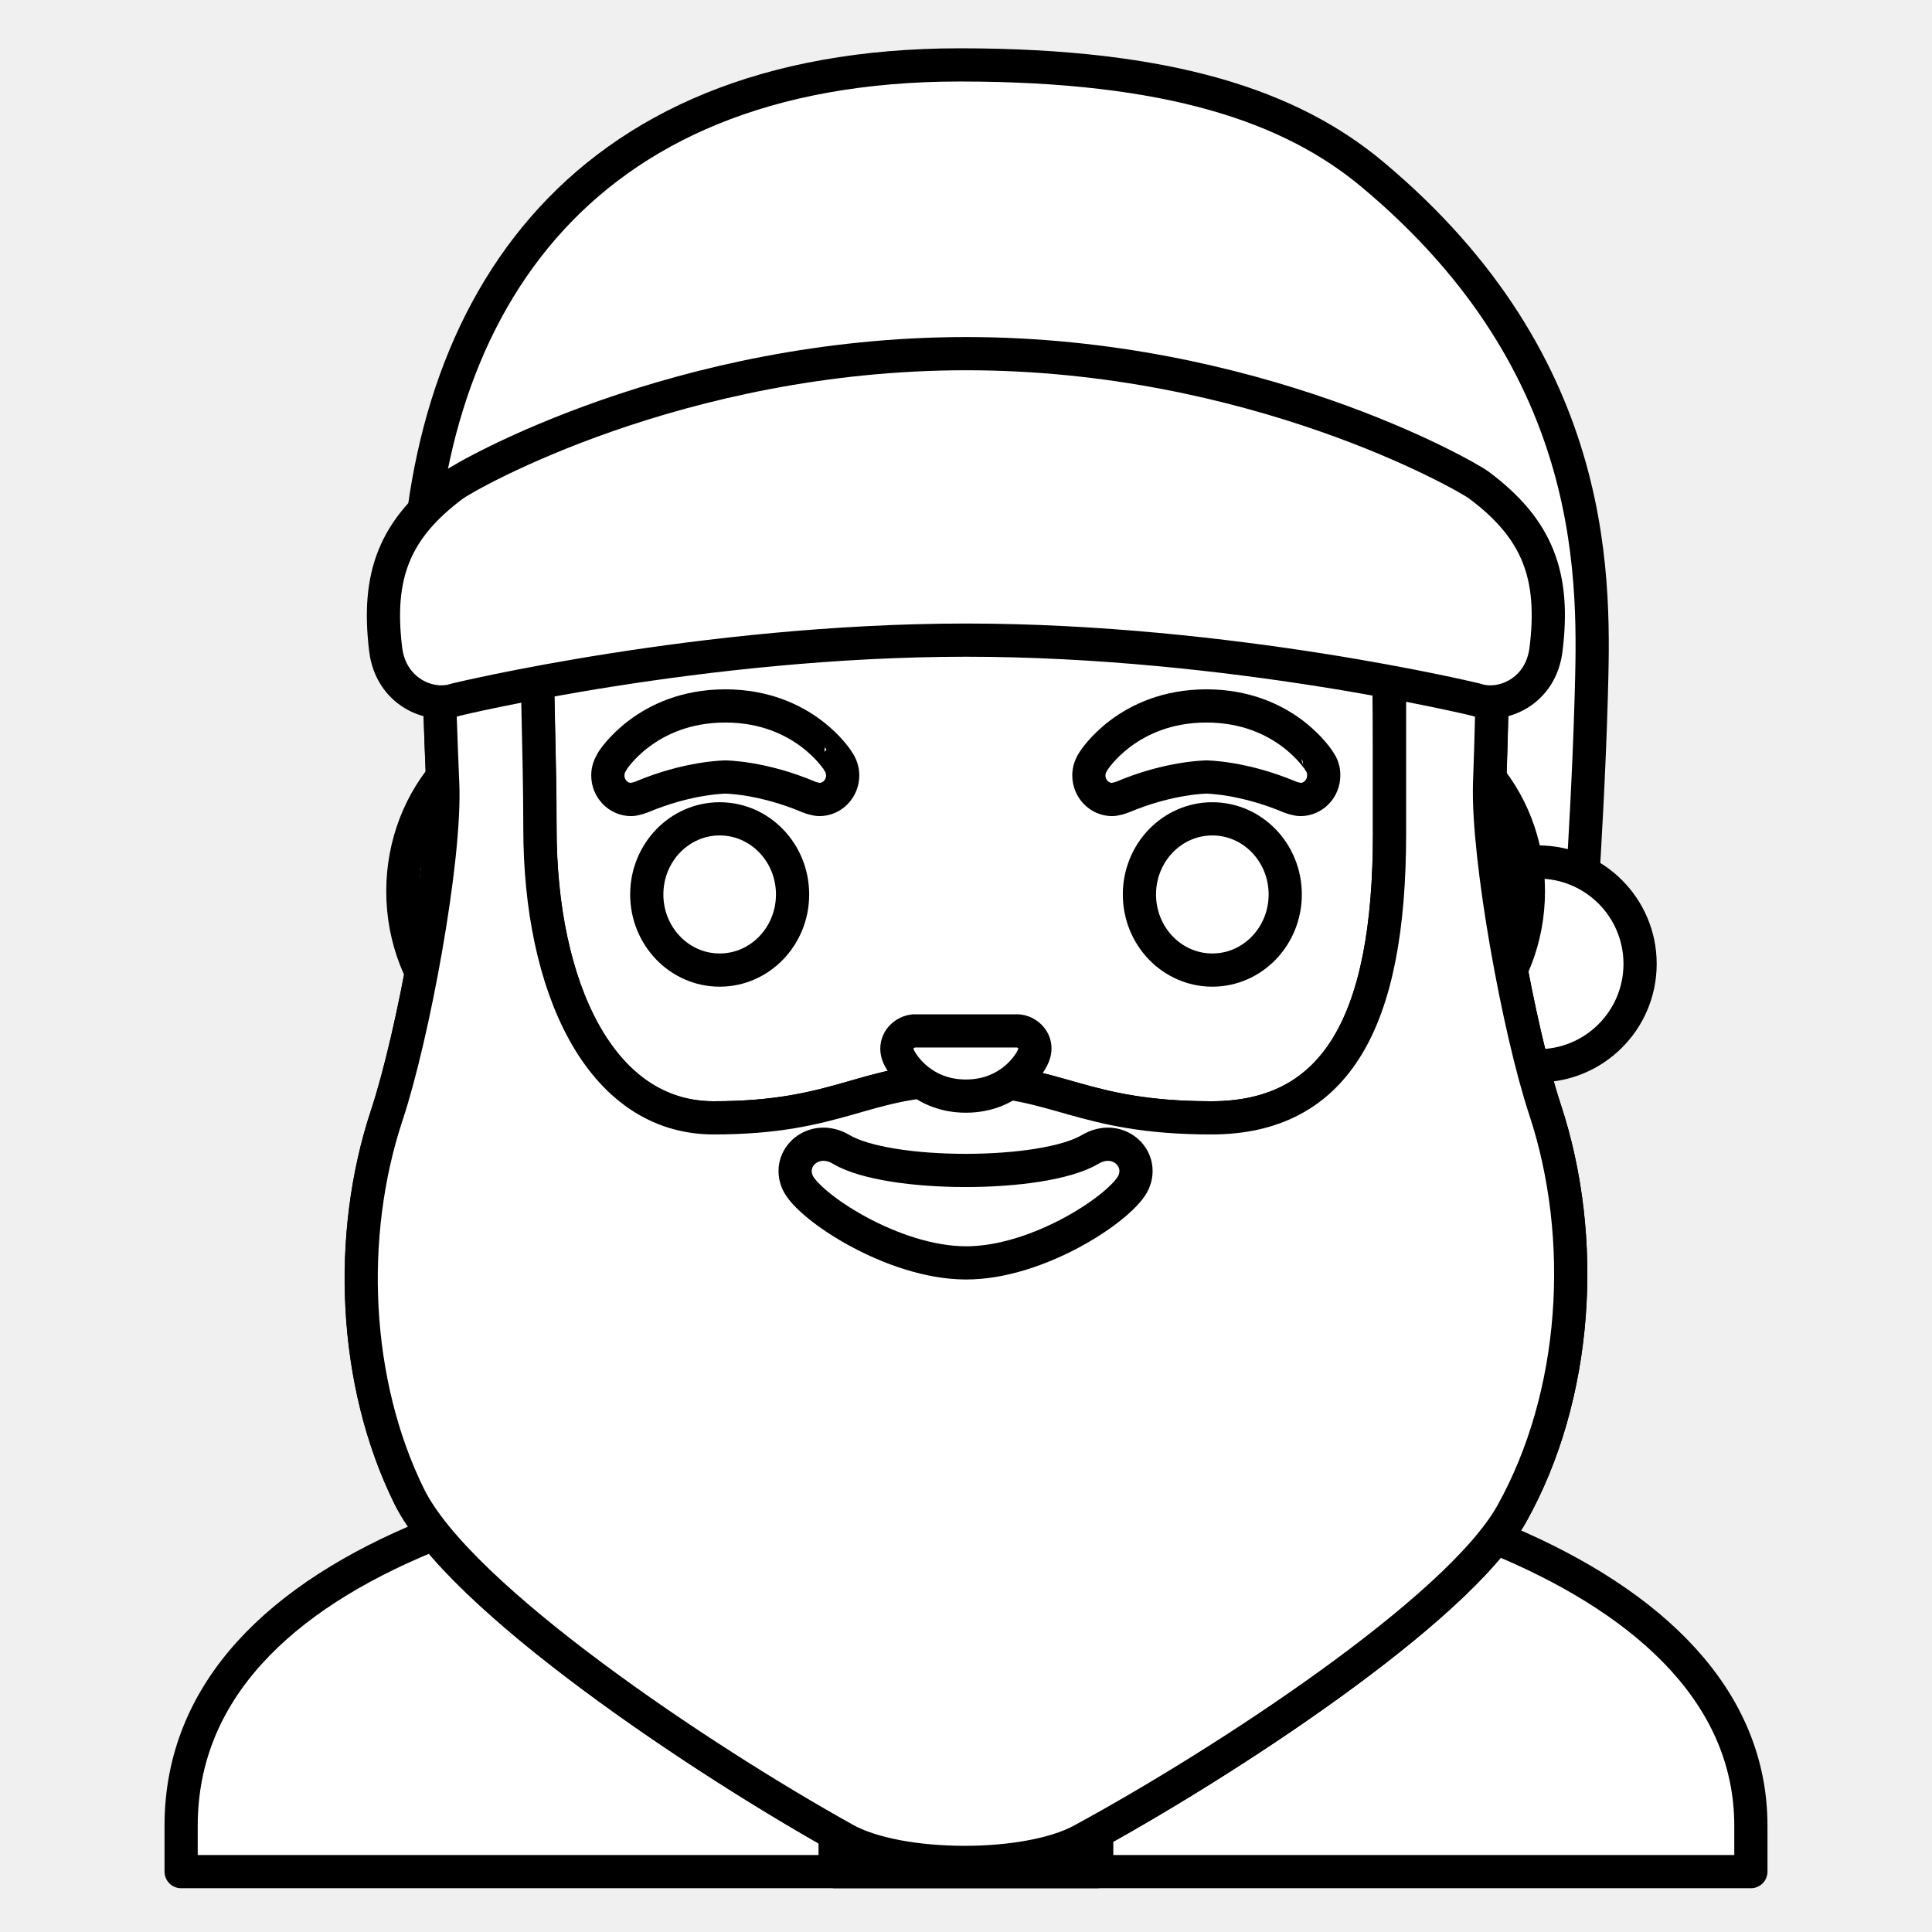
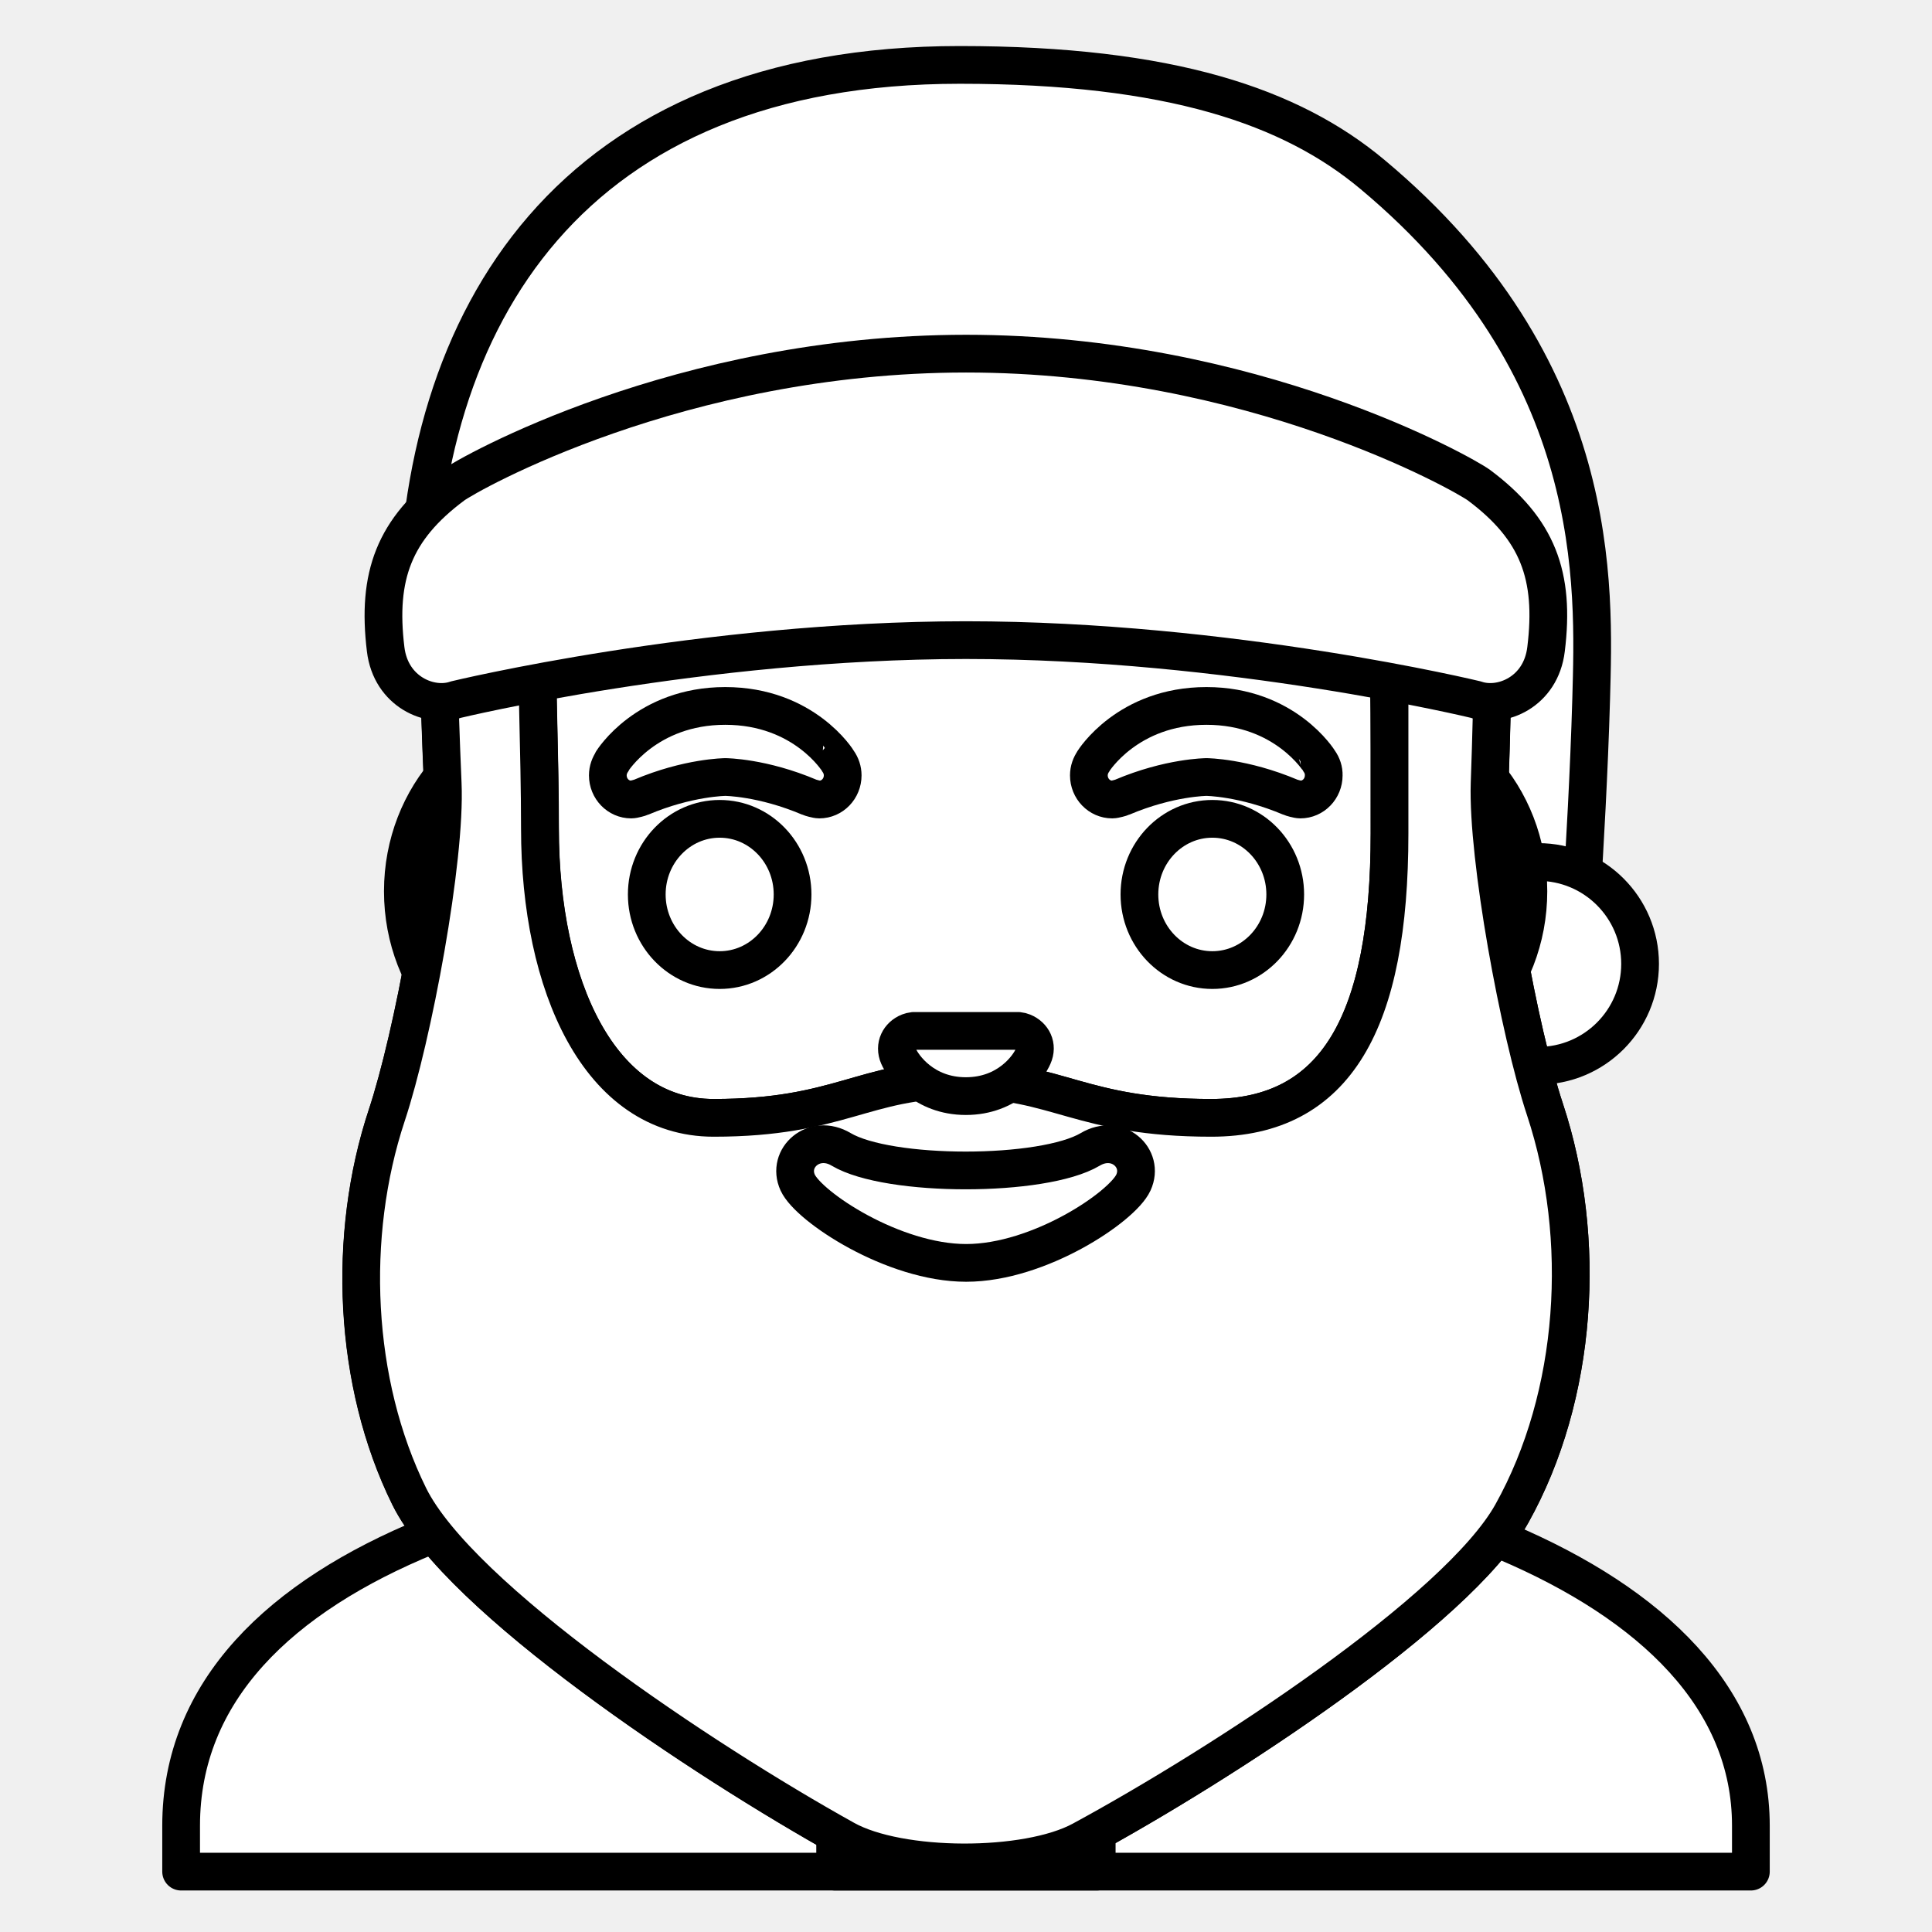
<svg xmlns="http://www.w3.org/2000/svg" version="1.1" id="Layer_1" x="0px" y="0px" viewBox="0 0 128 128" style="enable-background:new 0 0 128 128;" xml:space="preserve">
  <linearGradient id="SVGID_1_" gradientUnits="userSpaceOnUse" x1="27.61" y1="97.108" x2="105.482" y2="97.108" gradientTransform="matrix(1 0 0 -1 0 130)">
    <stop offset="0" style="stop-color:#F44336" />
    <stop offset="0.359" style="stop-color:#E73B32" />
    <stop offset="1" style="stop-color:#C62828" />
  </linearGradient>
-   <path d="M90.92,11.55C85.56,7.07,77.56,4.3,63.59,4.3c-25.64,0-35.98,16.53-35.98,36.87  c0,0.08,2.42,0.25,2.91,0.29c0.06,0,0.11,0.01,0.17,0.01L64,32c0,0,30.06,9.38,30.31,10.22l5.69,17.51  c0.31,1.04,1.26,1.75,2.35,1.75c1.29,0,2.36-1,2.45-2.29c0.18-2.87,0.48-8.01,0.62-12.9C105.62,38.86,106.28,24.38,90.92,11.55z" fill="#ffffff" stroke="#000000" stroke-width="2.2" stroke-linecap="round" stroke-linejoin="round" />
-   <ellipse cx="101.91" cy="63.86" rx="6.75" ry="6.75" fill="#ffffff" stroke="#000000" stroke-width="2.2" stroke-linecap="round" stroke-linejoin="round" />
+   <path d="M90.92,11.55C85.56,7.07,77.56,4.3,63.59,4.3c-25.64,0-35.98,16.53-35.98,36.87  c0,0.08,2.42,0.25,2.91,0.29c0.06,0,0.11,0.01,0.17,0.01L64,32c0,0,30.06,9.38,30.31,10.22l5.69,17.51  c0.31,1.04,1.26,1.75,2.35,1.75c1.29,0,2.36-1,2.45-2.29c0.18-2.87,0.48-8.01,0.62-12.9C105.62,38.86,106.28,24.38,90.92,11.55z" fill="#ffffff" stroke="#000000" stroke-width="2.5" stroke-linecap="round" stroke-linejoin="round" />
+   <ellipse cx="101.91" cy="63.86" rx="6.75" ry="6.75" fill="#ffffff" stroke="#000000" stroke-width="2.5" stroke-linecap="round" stroke-linejoin="round" />
  <g id="robe">
    <linearGradient id="SVGID_2_" gradientUnits="userSpaceOnUse" x1="64" y1="33.159" x2="64" y2="4.681" gradientTransform="matrix(1 0 0 -1 0 130)">
      <stop offset="0" style="stop-color:#F44336" />
      <stop offset="0.359" style="stop-color:#E73B32" />
      <stop offset="1" style="stop-color:#C62828" />
    </linearGradient>
-     <path d="M64.14,95.97H64c-25.65,0.03-52,7.1-52,24.99V124h1.45h1.44h98.22h1.46H116v-3.04   C116,104.1,89.9,95.97,64.14,95.97z" fill="#ffffff" stroke="#000000" stroke-width="2.2" stroke-linecap="round" stroke-linejoin="round" />
-     <polygon points="55.33,105.67 55.33,124 56.83,124 58.33,124 69.67,124 71.16,124 72.66,124 72.66,105.67     " fill="#ffffff" stroke="#000000" stroke-width="2.2" stroke-linecap="round" stroke-linejoin="round" />
+     <path d="M64.14,95.97H64c-25.65,0.03-52,7.1-52,24.99V124h1.45h1.44h98.22h1.46H116v-3.04   C116,104.1,89.9,95.97,64.14,95.97z" fill="#ffffff" stroke="#000000" stroke-width="2.5" stroke-linecap="round" stroke-linejoin="round" />
+     <polygon points="55.33,105.67 55.33,124 56.83,124 58.33,124 69.67,124 71.16,124 72.66,124 72.66,105.67     " fill="#ffffff" stroke="#000000" stroke-width="2.5" stroke-linecap="round" stroke-linejoin="round" />
  </g>
-   <path id="ears_1_" d="M90.76,47.55H37.19c-5.78,0-10.5,5.17-10.5,11.5s4.73,11.5,10.5,11.5h53.57  c5.78,0,10.5-5.18,10.5-11.5S96.54,47.55,90.76,47.55z" fill="#ffffff" stroke="#000000" stroke-width="2.2" stroke-linecap="round" stroke-linejoin="round" />
-   <path id="head" d="M35.75,34.96c-2.32,6.06-3.55,12.89-3.55,20.05c0,11.73,3.39,21.52,9.81,28.3  c5.65,5.97,13.31,9.26,21.58,9.26c8.26,0,15.93-3.29,21.58-9.26c6.42-6.78,9.81-16.57,9.81-28.3c0-7.17-1.24-13.99-3.55-20.05H35.75  z" fill="#ffffff" stroke="#000000" stroke-width="2.2" stroke-linecap="round" stroke-linejoin="round" />
+   <path id="ears_1_" d="M90.76,47.55H37.19c-5.78,0-10.5,5.17-10.5,11.5s4.73,11.5,10.5,11.5h53.57  c5.78,0,10.5-5.18,10.5-11.5S96.54,47.55,90.76,47.55z" fill="#ffffff" stroke="#000000" stroke-width="2.5" stroke-linecap="round" stroke-linejoin="round" />
+   <path id="head" d="M35.75,34.96c-2.32,6.06-3.55,12.89-3.55,20.05c0,11.73,3.39,21.52,9.81,28.3  c5.65,5.97,13.31,9.26,21.58,9.26c8.26,0,15.93-3.29,21.58-9.26c6.42-6.78,9.81-16.57,9.81-28.3c0-7.17-1.24-13.99-3.55-20.05H35.75  z" fill="#ffffff" stroke="#000000" stroke-width="2.5" stroke-linecap="round" stroke-linejoin="round" />
  <g id="eyes">
-     <ellipse cx="47.68" cy="59.26" rx="4.83" ry="5.01" fill="#ffffff" stroke="#000000" stroke-width="2.2" stroke-linecap="round" stroke-linejoin="round" />
-     <ellipse cx="80.32" cy="59.26" rx="4.83" ry="5.01" fill="#ffffff" stroke="#000000" stroke-width="2.2" stroke-linecap="round" stroke-linejoin="round" />
+     <ellipse cx="47.68" cy="59.26" rx="4.83" ry="5.01" fill="#ffffff" stroke="#000000" stroke-width="2.5" stroke-linecap="round" stroke-linejoin="round" />
+     <ellipse cx="80.32" cy="59.26" rx="4.83" ry="5.01" fill="#ffffff" stroke="#000000" stroke-width="2.5" stroke-linecap="round" stroke-linejoin="round" />
  </g>
  <g id="eyebrows_x5F_white">
-     <path d="M87.41,50.44L87.41,50.44c0-0.01-2.25-3.67-7.48-3.67c-5.23,0-7.49,3.66-7.49,3.66l0,0.01   c-0.18,0.26-0.3,0.58-0.3,0.93c0,0.88,0.69,1.6,1.55,1.6c0.18,0,0.61-0.13,0.65-0.15c3.13-1.33,5.59-1.34,5.59-1.34   s2.43,0.01,5.57,1.34c0.04,0.02,0.47,0.15,0.65,0.15c0.86,0,1.55-0.72,1.55-1.6C87.71,51.03,87.6,50.71,87.41,50.44z" fill="#ffffff" stroke="#000000" stroke-width="2.2" stroke-linecap="round" stroke-linejoin="round" />
-     <path d="M55.53,50.44L55.53,50.44c0.01-0.01-2.25-3.67-7.48-3.67s-7.49,3.66-7.49,3.66l0.01,0.01   c-0.18,0.26-0.3,0.58-0.3,0.93c0,0.88,0.69,1.6,1.55,1.6c0.18,0,0.61-0.13,0.65-0.15c3.13-1.33,5.59-1.34,5.59-1.34   s2.44,0.01,5.57,1.34c0.04,0.02,0.47,0.15,0.65,0.15c0.86,0,1.55-0.72,1.55-1.6C55.83,51.03,55.72,50.71,55.53,50.44z" fill="#ffffff" stroke="#000000" stroke-width="2.2" stroke-linecap="round" stroke-linejoin="round" />
+     <path d="M87.41,50.44L87.41,50.44c0-0.01-2.25-3.67-7.48-3.67c-5.23,0-7.49,3.66-7.49,3.66l0,0.01   c-0.18,0.26-0.3,0.58-0.3,0.93c0,0.88,0.69,1.6,1.55,1.6c0.18,0,0.61-0.13,0.65-0.15c3.13-1.33,5.59-1.34,5.59-1.34   s2.43,0.01,5.57,1.34c0.04,0.02,0.47,0.15,0.65,0.15c0.86,0,1.55-0.72,1.55-1.6C87.71,51.03,87.6,50.71,87.41,50.44z" fill="#ffffff" stroke="#000000" stroke-width="2.5" stroke-linecap="round" stroke-linejoin="round" />
+     <path d="M55.53,50.44L55.53,50.44c0.01-0.01-2.25-3.67-7.48-3.67s-7.49,3.66-7.49,3.66l0.01,0.01   c-0.18,0.26-0.3,0.58-0.3,0.93c0,0.88,0.69,1.6,1.55,1.6c0.18,0,0.61-0.13,0.65-0.15c3.13-1.33,5.59-1.34,5.59-1.34   s2.44,0.01,5.57,1.34c0.04,0.02,0.47,0.15,0.65,0.15c0.86,0,1.55-0.72,1.55-1.6C55.83,51.03,55.72,50.71,55.53,50.44z" fill="#ffffff" stroke="#000000" stroke-width="2.5" stroke-linecap="round" stroke-linejoin="round" />
  </g>
  <g>
    <linearGradient id="SVGID_3_" gradientUnits="userSpaceOnUse" x1="63.999" y1="100.565" x2="63.999" y2="20.882">
      <stop offset="0.488" style="stop-color:#F5F5F5" />
      <stop offset="0.831" style="stop-color:#BDBDBD" />
    </linearGradient>
-     <path d="M102.36,73.51c-1.74-5.25-3.83-16.73-3.66-21.6c0.22-6.4,0.24-10.71,0.2-13.78   c-0.05-3.7-3.07-6.67-6.78-6.67c0,0-0.67,0-0.69,0v6.51c0.7,3.34,0.63,9.44,0.63,17.24c0,12.46-3.52,18.85-11.82,18.85   c-8.67,0-10.15-2.55-16.59-2.55c-6.45,0-7.98,2.55-16.37,2.55c-7.57,0-11.5-8.77-11.5-19.17c0-4.57-0.2-9.04-0.19-12.58h0V31.47   c-3.66,0.1-6.6,3.08-6.6,6.77c0.01,3.06,0.08,7.35,0.35,13.67c0.21,4.99-1.97,16.71-3.71,21.98c-2.64,7.96-2.22,17.72,1.49,25.24   c3.32,6.73,19.39,17.45,28.87,22.72c3.62,2.01,12.05,2.03,15.69,0.06c9.33-5.06,24.9-15.22,28.48-21.63   C104.54,92.45,105.18,82.04,102.36,73.51z" fill="#ffffff" stroke="#000000" stroke-width="2.2" stroke-linecap="round" stroke-linejoin="round" />
+     <path d="M102.36,73.51c-1.74-5.25-3.83-16.73-3.66-21.6c0.22-6.4,0.24-10.71,0.2-13.78   c-0.05-3.7-3.07-6.67-6.78-6.67c0,0-0.67,0-0.69,0v6.51c0.7,3.34,0.63,9.44,0.63,17.24c0,12.46-3.52,18.85-11.82,18.85   c-8.67,0-10.15-2.55-16.59-2.55c-6.45,0-7.98,2.55-16.37,2.55c-7.57,0-11.5-8.77-11.5-19.17c0-4.57-0.2-9.04-0.19-12.58h0V31.47   c-3.66,0.1-6.6,3.08-6.6,6.77c0.01,3.06,0.08,7.35,0.35,13.67c0.21,4.99-1.97,16.71-3.71,21.98c-2.64,7.96-2.22,17.72,1.49,25.24   c3.32,6.73,19.39,17.45,28.87,22.72c3.62,2.01,12.05,2.03,15.69,0.06c9.33-5.06,24.9-15.22,28.48-21.63   C104.54,92.45,105.18,82.04,102.36,73.51z" fill="#ffffff" stroke="#000000" stroke-width="2.5" stroke-linecap="round" stroke-linejoin="round" />
    <radialGradient id="SVGID_4_" cx="64.273" cy="75.41" r="48.557" gradientUnits="userSpaceOnUse">
      <stop offset="0.706" style="stop-color:#FFFFFF;stop-opacity:0" />
      <stop offset="1" style="stop-color:#BDBDBD" />
    </radialGradient>
-     <path d="M102.36,73.51c-1.74-5.25-3.83-16.72-3.67-21.6c0.23-6.4,0.24-10.71,0.2-13.77   c-0.05-3.71-3.07-6.67-6.77-6.67h-0.06v23.75c0,12.46-3.52,18.84-11.81,18.84c-8.68,0-10.16-2.54-16.6-2.54   c-6.45,0-7.98,2.54-16.37,2.54c-7.57,0-11.51-8.76-11.51-19.17c0-5.32-0.27-10.51-0.16-14.25h-0.03v-9.16   c-3.66,0.09-6.6,3.08-6.59,6.77c0,3.06,0.07,7.36,0.34,13.67c0.22,4.99-1.96,16.72-3.71,21.98c-2.64,7.97-2.22,17.72,1.49,25.24   c3.33,6.74,19.39,17.45,28.87,22.72c3.62,2.02,12.05,2.04,15.69,0.06c9.33-5.06,24.9-15.22,28.49-21.63   C104.54,92.45,105.18,82.04,102.36,73.51z" fill="#ffffff" stroke="#000000" stroke-width="2.2" stroke-linecap="round" stroke-linejoin="round" />
+     <path d="M102.36,73.51c-1.74-5.25-3.83-16.72-3.67-21.6c0.23-6.4,0.24-10.71,0.2-13.77   c-0.05-3.71-3.07-6.67-6.77-6.67h-0.06v23.75c0,12.46-3.52,18.84-11.81,18.84c-8.68,0-10.16-2.54-16.6-2.54   c-6.45,0-7.98,2.54-16.37,2.54c-7.57,0-11.51-8.76-11.51-19.17c0-5.32-0.27-10.51-0.16-14.25h-0.03v-9.16   c-3.66,0.09-6.6,3.08-6.59,6.77c0,3.06,0.07,7.36,0.34,13.67c0.22,4.99-1.96,16.72-3.71,21.98c-2.64,7.97-2.22,17.72,1.49,25.24   c3.33,6.74,19.39,17.45,28.87,22.72c3.62,2.02,12.05,2.04,15.69,0.06c9.33-5.06,24.9-15.22,28.49-21.63   C104.54,92.45,105.18,82.04,102.36,73.51z" fill="#ffffff" stroke="#000000" stroke-width="2.5" stroke-linecap="round" stroke-linejoin="round" />
  </g>
-   <path id="mouth" d="M72.23,76.15c-3.13,1.86-13.37,1.86-16.5,0c-1.79-1.07-3.63,0.56-2.88,2.2  c0.73,1.6,6.32,5.32,11.16,5.32s10.35-3.72,11.08-5.32C75.84,76.72,74.03,75.08,72.23,76.15z" fill="#ffffff" stroke="#000000" stroke-width="2.2" stroke-linecap="round" stroke-linejoin="round" />
-   <path id="nose" d="M67.79,68.38c-0.1-0.04-0.21-0.07-0.32-0.08h-6.94c-0.11,0.01-0.21,0.04-0.32,0.08  c-0.63,0.25-0.98,0.91-0.68,1.6s1.68,2.64,4.46,2.64c2.79,0,4.17-1.95,4.46-2.64C68.76,69.29,68.42,68.64,67.79,68.38z" fill="#ffffff" stroke="#000000" stroke-width="2.2" stroke-linecap="round" stroke-linejoin="round" />
-   <path d="M97.98,32.14C97.03,31.44,83,23.43,64,23.43c-19,0.01-33.03,8.01-33.98,8.72  c-3.91,2.91-5.06,6-4.47,10.86c0.34,2.85,2.97,3.93,4.66,3.34c0,0,16.26-3.93,33.78-3.94c17.53,0,33.78,3.94,33.78,3.94  c1.7,0.59,4.32-0.49,4.66-3.34C103.03,38.14,101.88,35.05,97.98,32.14z" fill="#ffffff" stroke="#000000" stroke-width="2.2" stroke-linecap="round" stroke-linejoin="round" />
+   <path id="mouth" d="M72.23,76.15c-3.13,1.86-13.37,1.86-16.5,0c-1.79-1.07-3.63,0.56-2.88,2.2  c0.73,1.6,6.32,5.32,11.16,5.32s10.35-3.72,11.08-5.32C75.84,76.72,74.03,75.08,72.23,76.15z" fill="#ffffff" stroke="#000000" stroke-width="2.5" stroke-linecap="round" stroke-linejoin="round" />
+   <path id="nose" d="M67.79,68.38c-0.1-0.04-0.21-0.07-0.32-0.08h-6.94c-0.11,0.01-0.21,0.04-0.32,0.08  c-0.63,0.25-0.98,0.91-0.68,1.6s1.68,2.64,4.46,2.64c2.79,0,4.17-1.95,4.46-2.64C68.76,69.29,68.42,68.64,67.79,68.38z" fill="#ffffff" stroke="#000000" stroke-width="2.5" stroke-linecap="round" stroke-linejoin="round" />
+   <path d="M97.98,32.14C97.03,31.44,83,23.43,64,23.43c-19,0.01-33.03,8.01-33.98,8.72  c-3.91,2.91-5.06,6-4.47,10.86c0.34,2.85,2.97,3.93,4.66,3.34c0,0,16.26-3.93,33.78-3.94c17.53,0,33.78,3.94,33.78,3.94  c1.7,0.59,4.32-0.49,4.66-3.34C103.03,38.14,101.88,35.05,97.98,32.14z" fill="#ffffff" stroke="#000000" stroke-width="2.5" stroke-linecap="round" stroke-linejoin="round" />
</svg>
